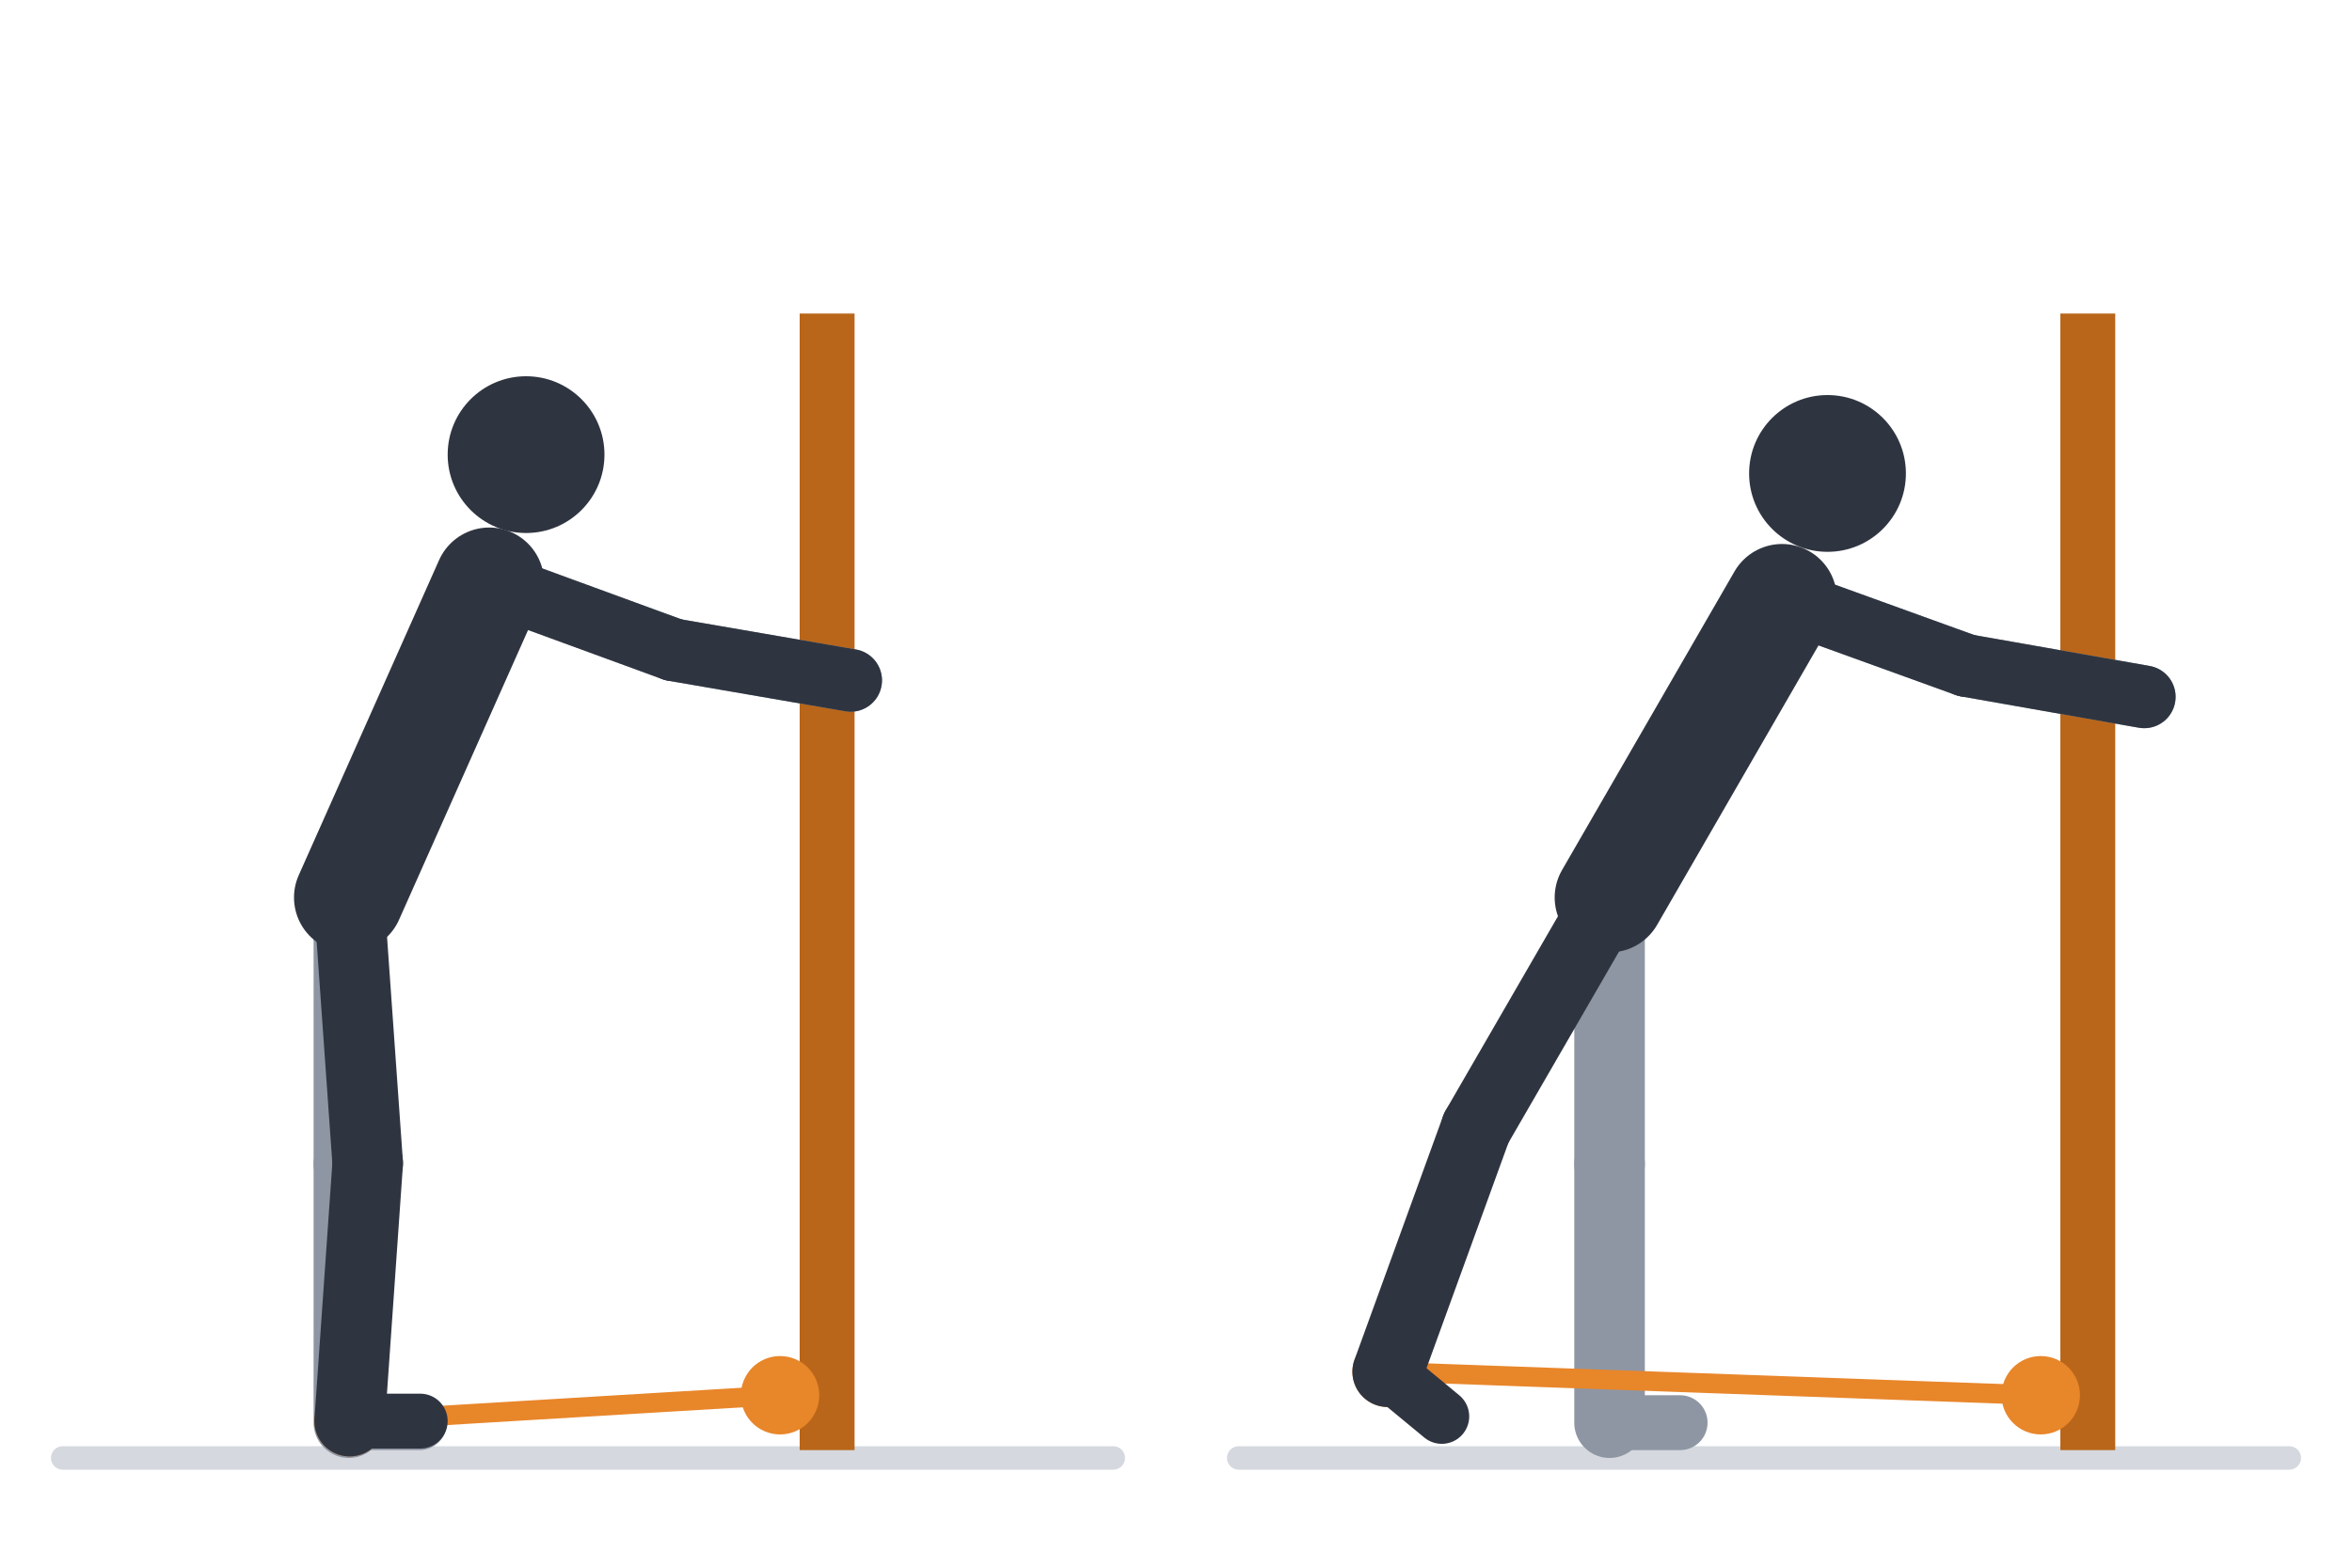
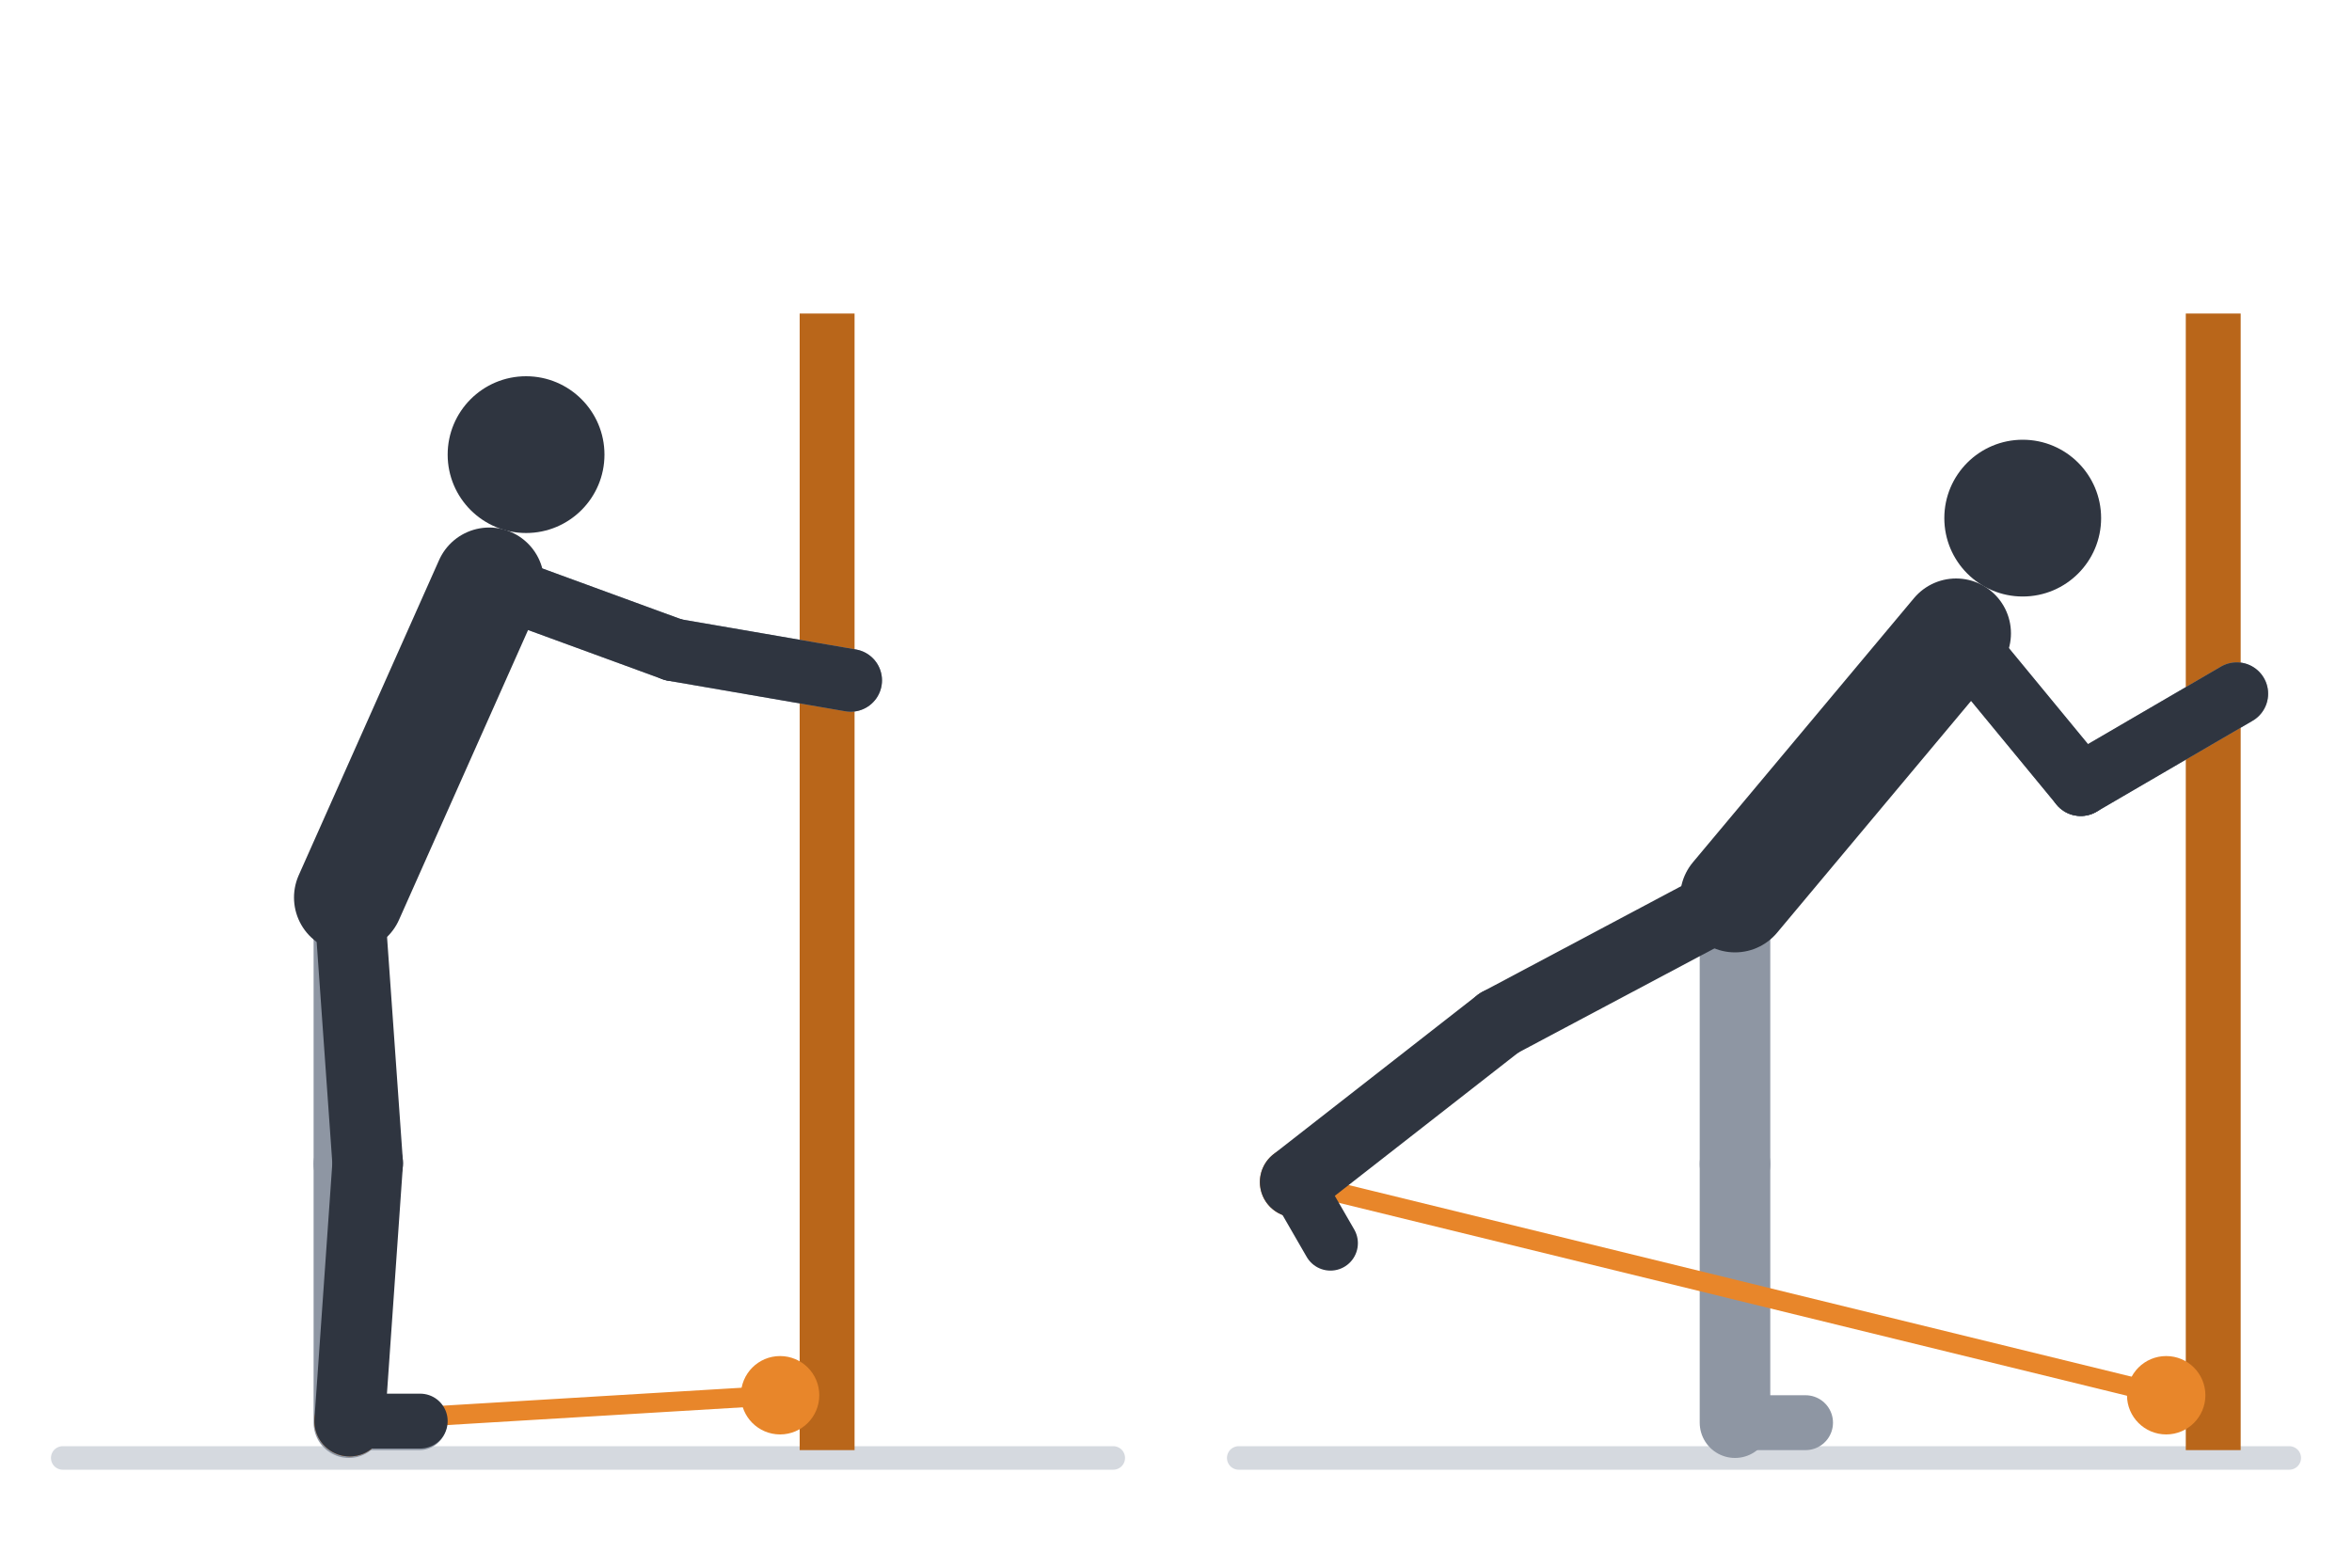
<svg xmlns="http://www.w3.org/2000/svg" width="300" height="200" viewBox="0 0 300 200">
  <line x1="8.0" y1="186.0" x2="142.0" y2="186.0" stroke="#D5D9DF" stroke-width="3" stroke-linecap="round" />
  <line x1="105.5" y1="40.0" x2="105.5" y2="185.0" stroke="#B9661A" stroke-width="7" stroke-linecap="butt" />
  <line x1="62.4" y1="74.3" x2="85.9" y2="82.9" stroke="#8E96A3" stroke-width="8" stroke-linecap="round" />
  <line x1="85.9" y1="82.9" x2="108.5" y2="86.8" stroke="#8E96A3" stroke-width="8" stroke-linecap="round" />
  <line x1="44.5" y1="114.5" x2="44.5" y2="148.5" stroke="#8E96A3" stroke-width="9" stroke-linecap="round" />
  <line x1="44.5" y1="148.5" x2="44.5" y2="181.5" stroke="#8E96A3" stroke-width="9" stroke-linecap="round" />
  <line x1="44.5" y1="181.5" x2="53.5" y2="181.5" stroke="#8E96A3" stroke-width="7" stroke-linecap="round" />
  <line x1="99.5" y1="178.0" x2="44.6" y2="181.3" stroke="#E8862A" stroke-width="2.5" stroke-linecap="round" />
  <circle cx="99.5" cy="178.0" r="5.0" fill="#E8862A" />
  <circle cx="44.6" cy="181.3" r="4.5" fill="#B9661A" />
  <line x1="44.5" y1="114.5" x2="62.4" y2="74.3" stroke="#2F3540" stroke-width="14" stroke-linecap="round" />
  <circle cx="67.1" cy="58.0" r="10.0" fill="#2F3540" />
  <line x1="44.5" y1="114.5" x2="46.9" y2="148.4" stroke="#2F3540" stroke-width="9" stroke-linecap="round" />
  <line x1="46.9" y1="148.4" x2="44.6" y2="181.3" stroke="#2F3540" stroke-width="9" stroke-linecap="round" />
  <line x1="44.6" y1="181.3" x2="53.6" y2="181.3" stroke="#2F3540" stroke-width="7" stroke-linecap="round" />
  <line x1="62.4" y1="74.3" x2="85.9" y2="82.9" stroke="#2F3540" stroke-width="8" stroke-linecap="round" />
  <line x1="85.9" y1="82.9" x2="108.5" y2="86.8" stroke="#2F3540" stroke-width="8" stroke-linecap="round" />
  <line x1="158.0" y1="186.0" x2="292.0" y2="186.0" stroke="#D5D9DF" stroke-width="3" stroke-linecap="round" />
-   <line x1="266.3" y1="40.0" x2="266.3" y2="185.0" stroke="#B9661A" stroke-width="7" stroke-linecap="butt" />
-   <line x1="227.3" y1="76.4" x2="250.8" y2="84.9" stroke="#8E96A3" stroke-width="8" stroke-linecap="round" />
-   <line x1="250.8" y1="84.9" x2="273.5" y2="88.9" stroke="#8E96A3" stroke-width="8" stroke-linecap="round" />
-   <line x1="205.3" y1="114.5" x2="205.3" y2="148.5" stroke="#8E96A3" stroke-width="9" stroke-linecap="round" />
-   <line x1="205.3" y1="148.5" x2="205.3" y2="181.5" stroke="#8E96A3" stroke-width="9" stroke-linecap="round" />
-   <line x1="205.3" y1="181.5" x2="214.3" y2="181.5" stroke="#8E96A3" stroke-width="7" stroke-linecap="round" />
-   <line x1="260.3" y1="178.0" x2="177.0" y2="175.0" stroke="#E8862A" stroke-width="2.5" stroke-linecap="round" />
-   <circle cx="260.3" cy="178.0" r="5.0" fill="#E8862A" />
-   <circle cx="177.0" cy="175.0" r="4.5" fill="#B9661A" />
-   <line x1="205.3" y1="114.5" x2="227.3" y2="76.4" stroke="#2F3540" stroke-width="14" stroke-linecap="round" />
-   <circle cx="233.1" cy="60.4" r="10.0" fill="#2F3540" />
-   <line x1="205.3" y1="114.5" x2="188.3" y2="143.9" stroke="#2F3540" stroke-width="9" stroke-linecap="round" />
-   <line x1="188.3" y1="143.9" x2="177.0" y2="175.0" stroke="#2F3540" stroke-width="9" stroke-linecap="round" />
-   <line x1="177.0" y1="175.0" x2="183.9" y2="180.7" stroke="#2F3540" stroke-width="7" stroke-linecap="round" />
-   <line x1="227.3" y1="76.4" x2="250.8" y2="84.9" stroke="#2F3540" stroke-width="8" stroke-linecap="round" />
-   <line x1="250.8" y1="84.9" x2="273.5" y2="88.9" stroke="#2F3540" stroke-width="8" stroke-linecap="round" />
+   <line x1="282.3" y1="40.0" x2="282.3" y2="185.0" stroke="#B9661A" stroke-width="7" stroke-linecap="butt" />
+   <line x1="249.5" y1="80.8" x2="265.4" y2="100.1" stroke="#8E96A3" stroke-width="8" stroke-linecap="round" />
+   <line x1="265.4" y1="100.1" x2="285.3" y2="88.5" stroke="#8E96A3" stroke-width="8" stroke-linecap="round" />
+   <line x1="221.3" y1="114.5" x2="221.3" y2="148.5" stroke="#8E96A3" stroke-width="9" stroke-linecap="round" />
+   <line x1="221.3" y1="148.5" x2="221.3" y2="181.5" stroke="#8E96A3" stroke-width="9" stroke-linecap="round" />
+   <line x1="221.3" y1="181.5" x2="230.3" y2="181.5" stroke="#8E96A3" stroke-width="7" stroke-linecap="round" />
+   <line x1="276.3" y1="178.0" x2="165.2" y2="150.8" stroke="#E8862A" stroke-width="2.5" stroke-linecap="round" />
+   <circle cx="276.3" cy="178.0" r="5.0" fill="#E8862A" />
+   <circle cx="165.2" cy="150.8" r="4.5" fill="#B9661A" />
+   <line x1="221.3" y1="114.5" x2="249.5" y2="80.8" stroke="#2F3540" stroke-width="14" stroke-linecap="round" />
+   <circle cx="258.0" cy="66.1" r="10.0" fill="#2F3540" />
+   <line x1="221.3" y1="114.5" x2="191.2" y2="130.5" stroke="#2F3540" stroke-width="9" stroke-linecap="round" />
+   <line x1="191.2" y1="130.5" x2="165.2" y2="150.8" stroke="#2F3540" stroke-width="9" stroke-linecap="round" />
+   <line x1="165.2" y1="150.8" x2="169.7" y2="158.6" stroke="#2F3540" stroke-width="7" stroke-linecap="round" />
+   <line x1="249.5" y1="80.8" x2="265.4" y2="100.1" stroke="#2F3540" stroke-width="8" stroke-linecap="round" />
+   <line x1="265.4" y1="100.1" x2="285.3" y2="88.5" stroke="#2F3540" stroke-width="8" stroke-linecap="round" />
</svg>
